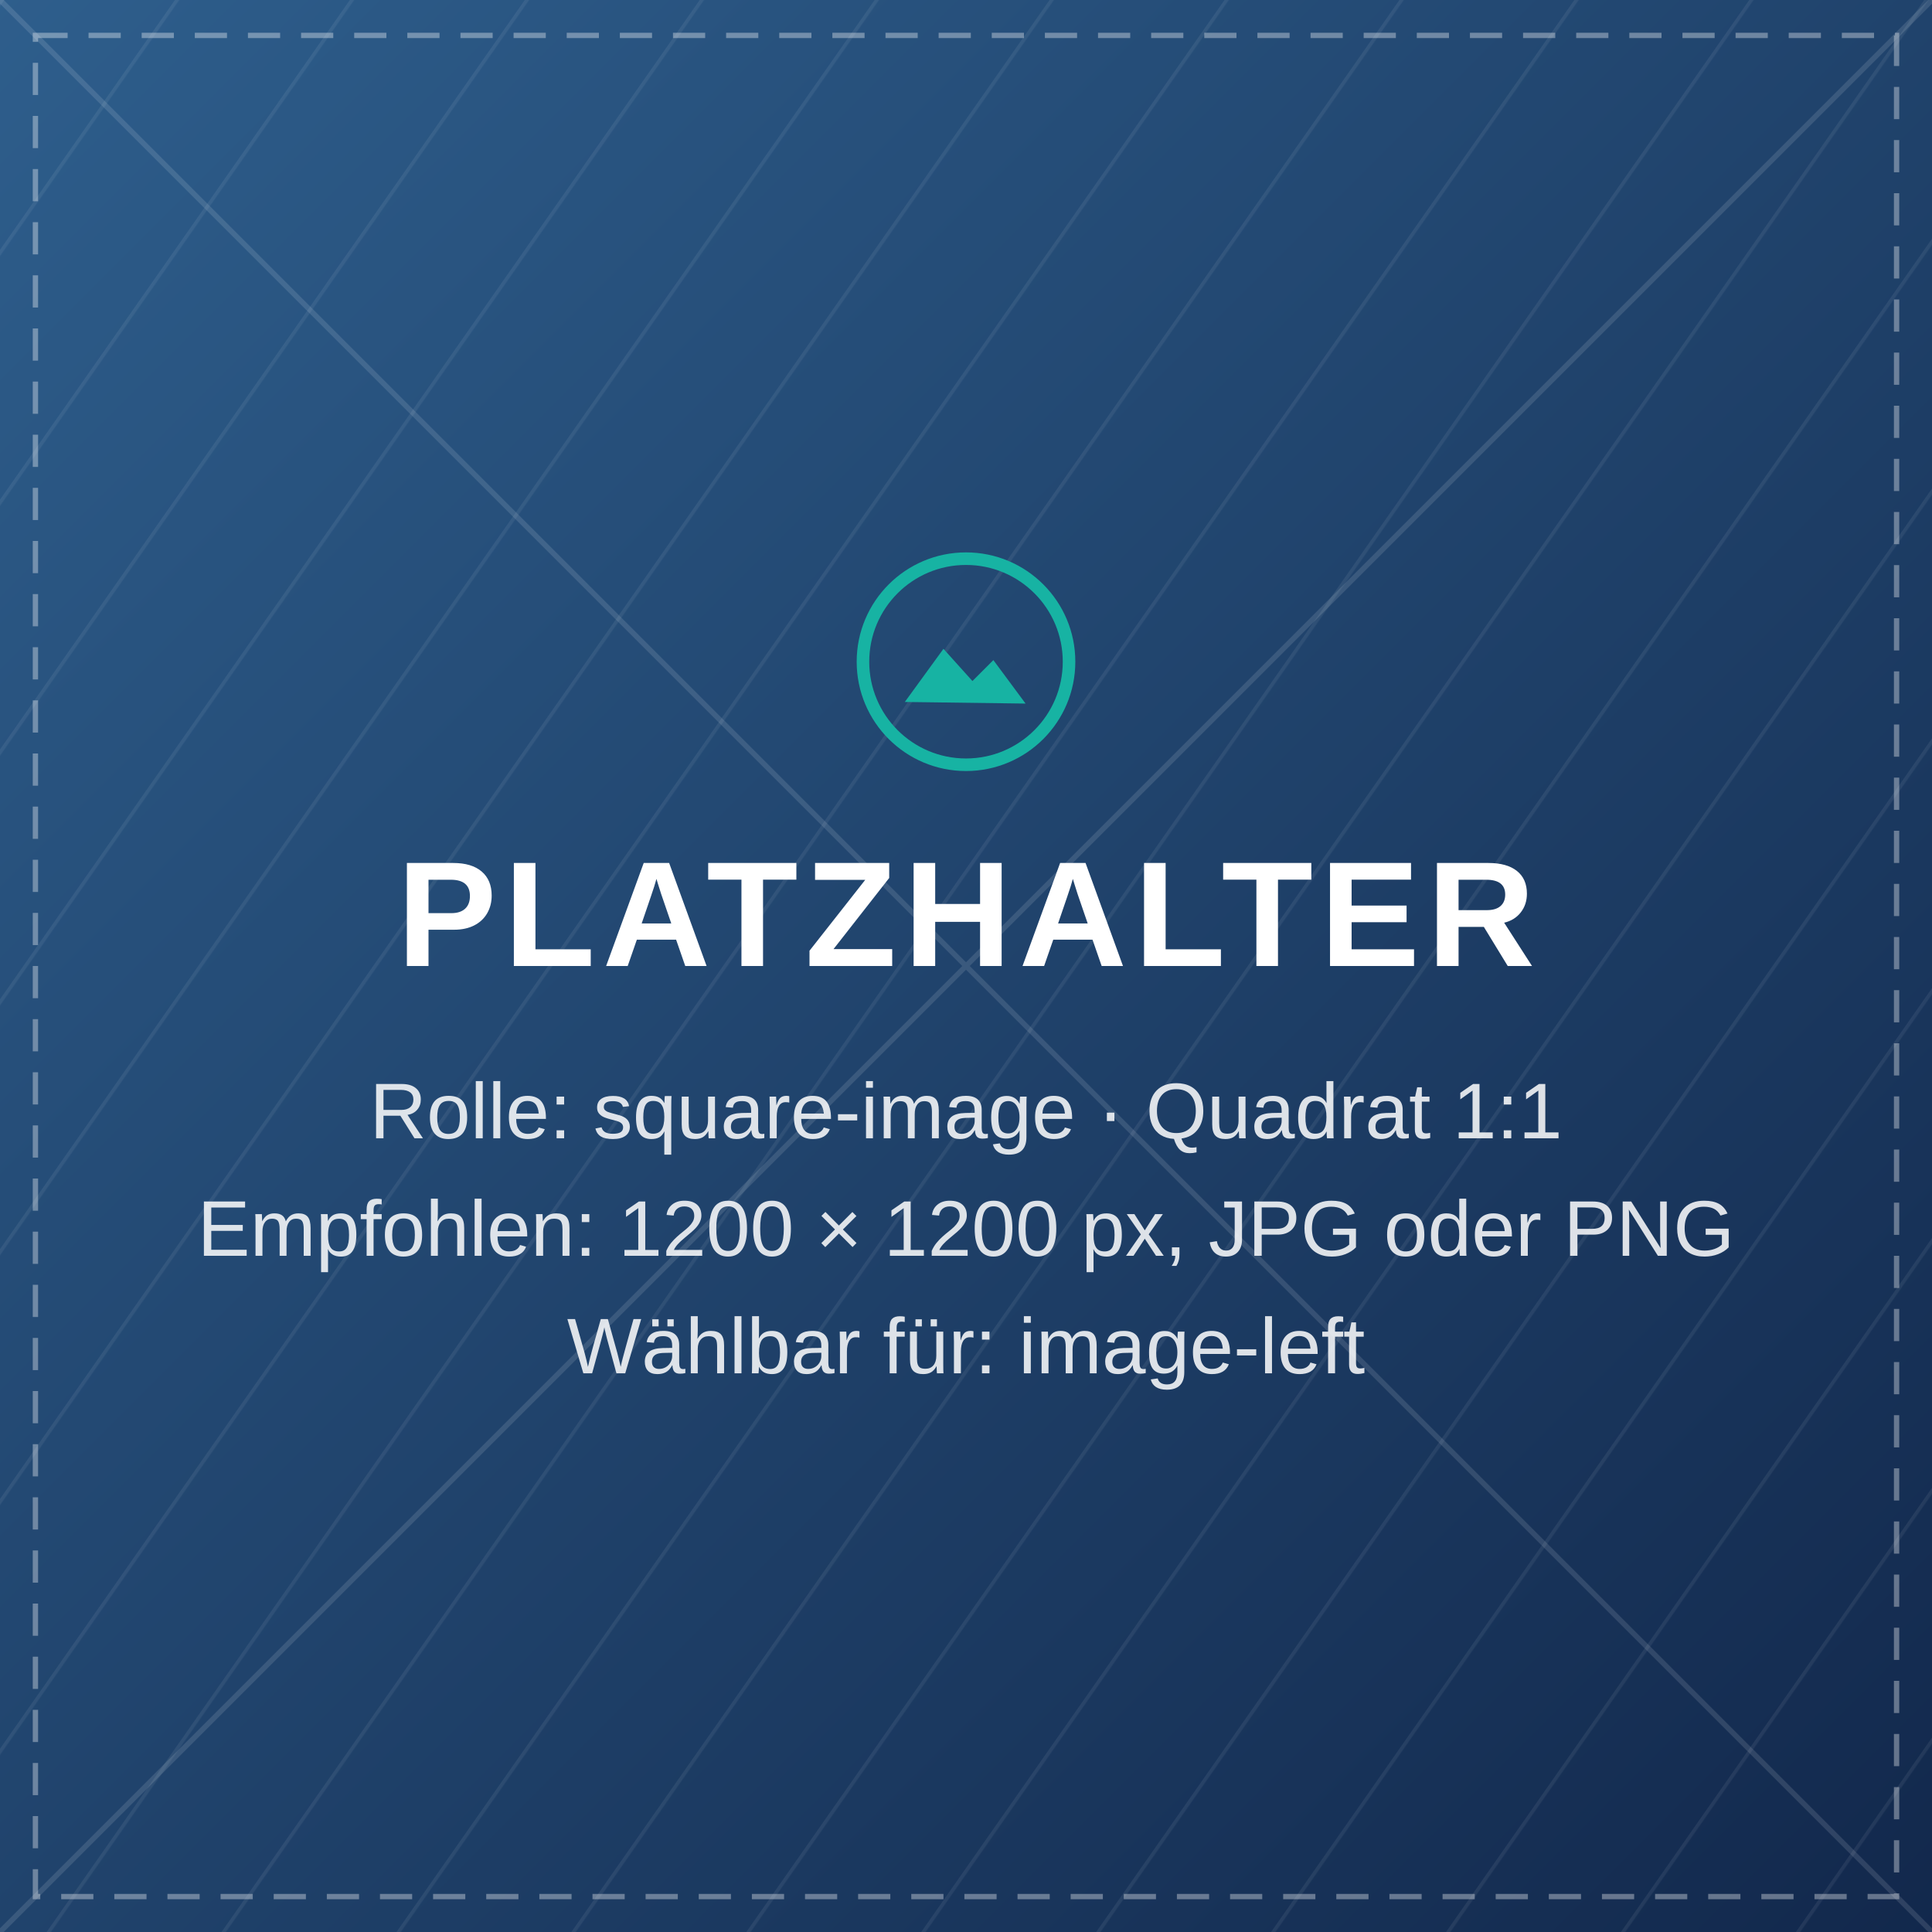
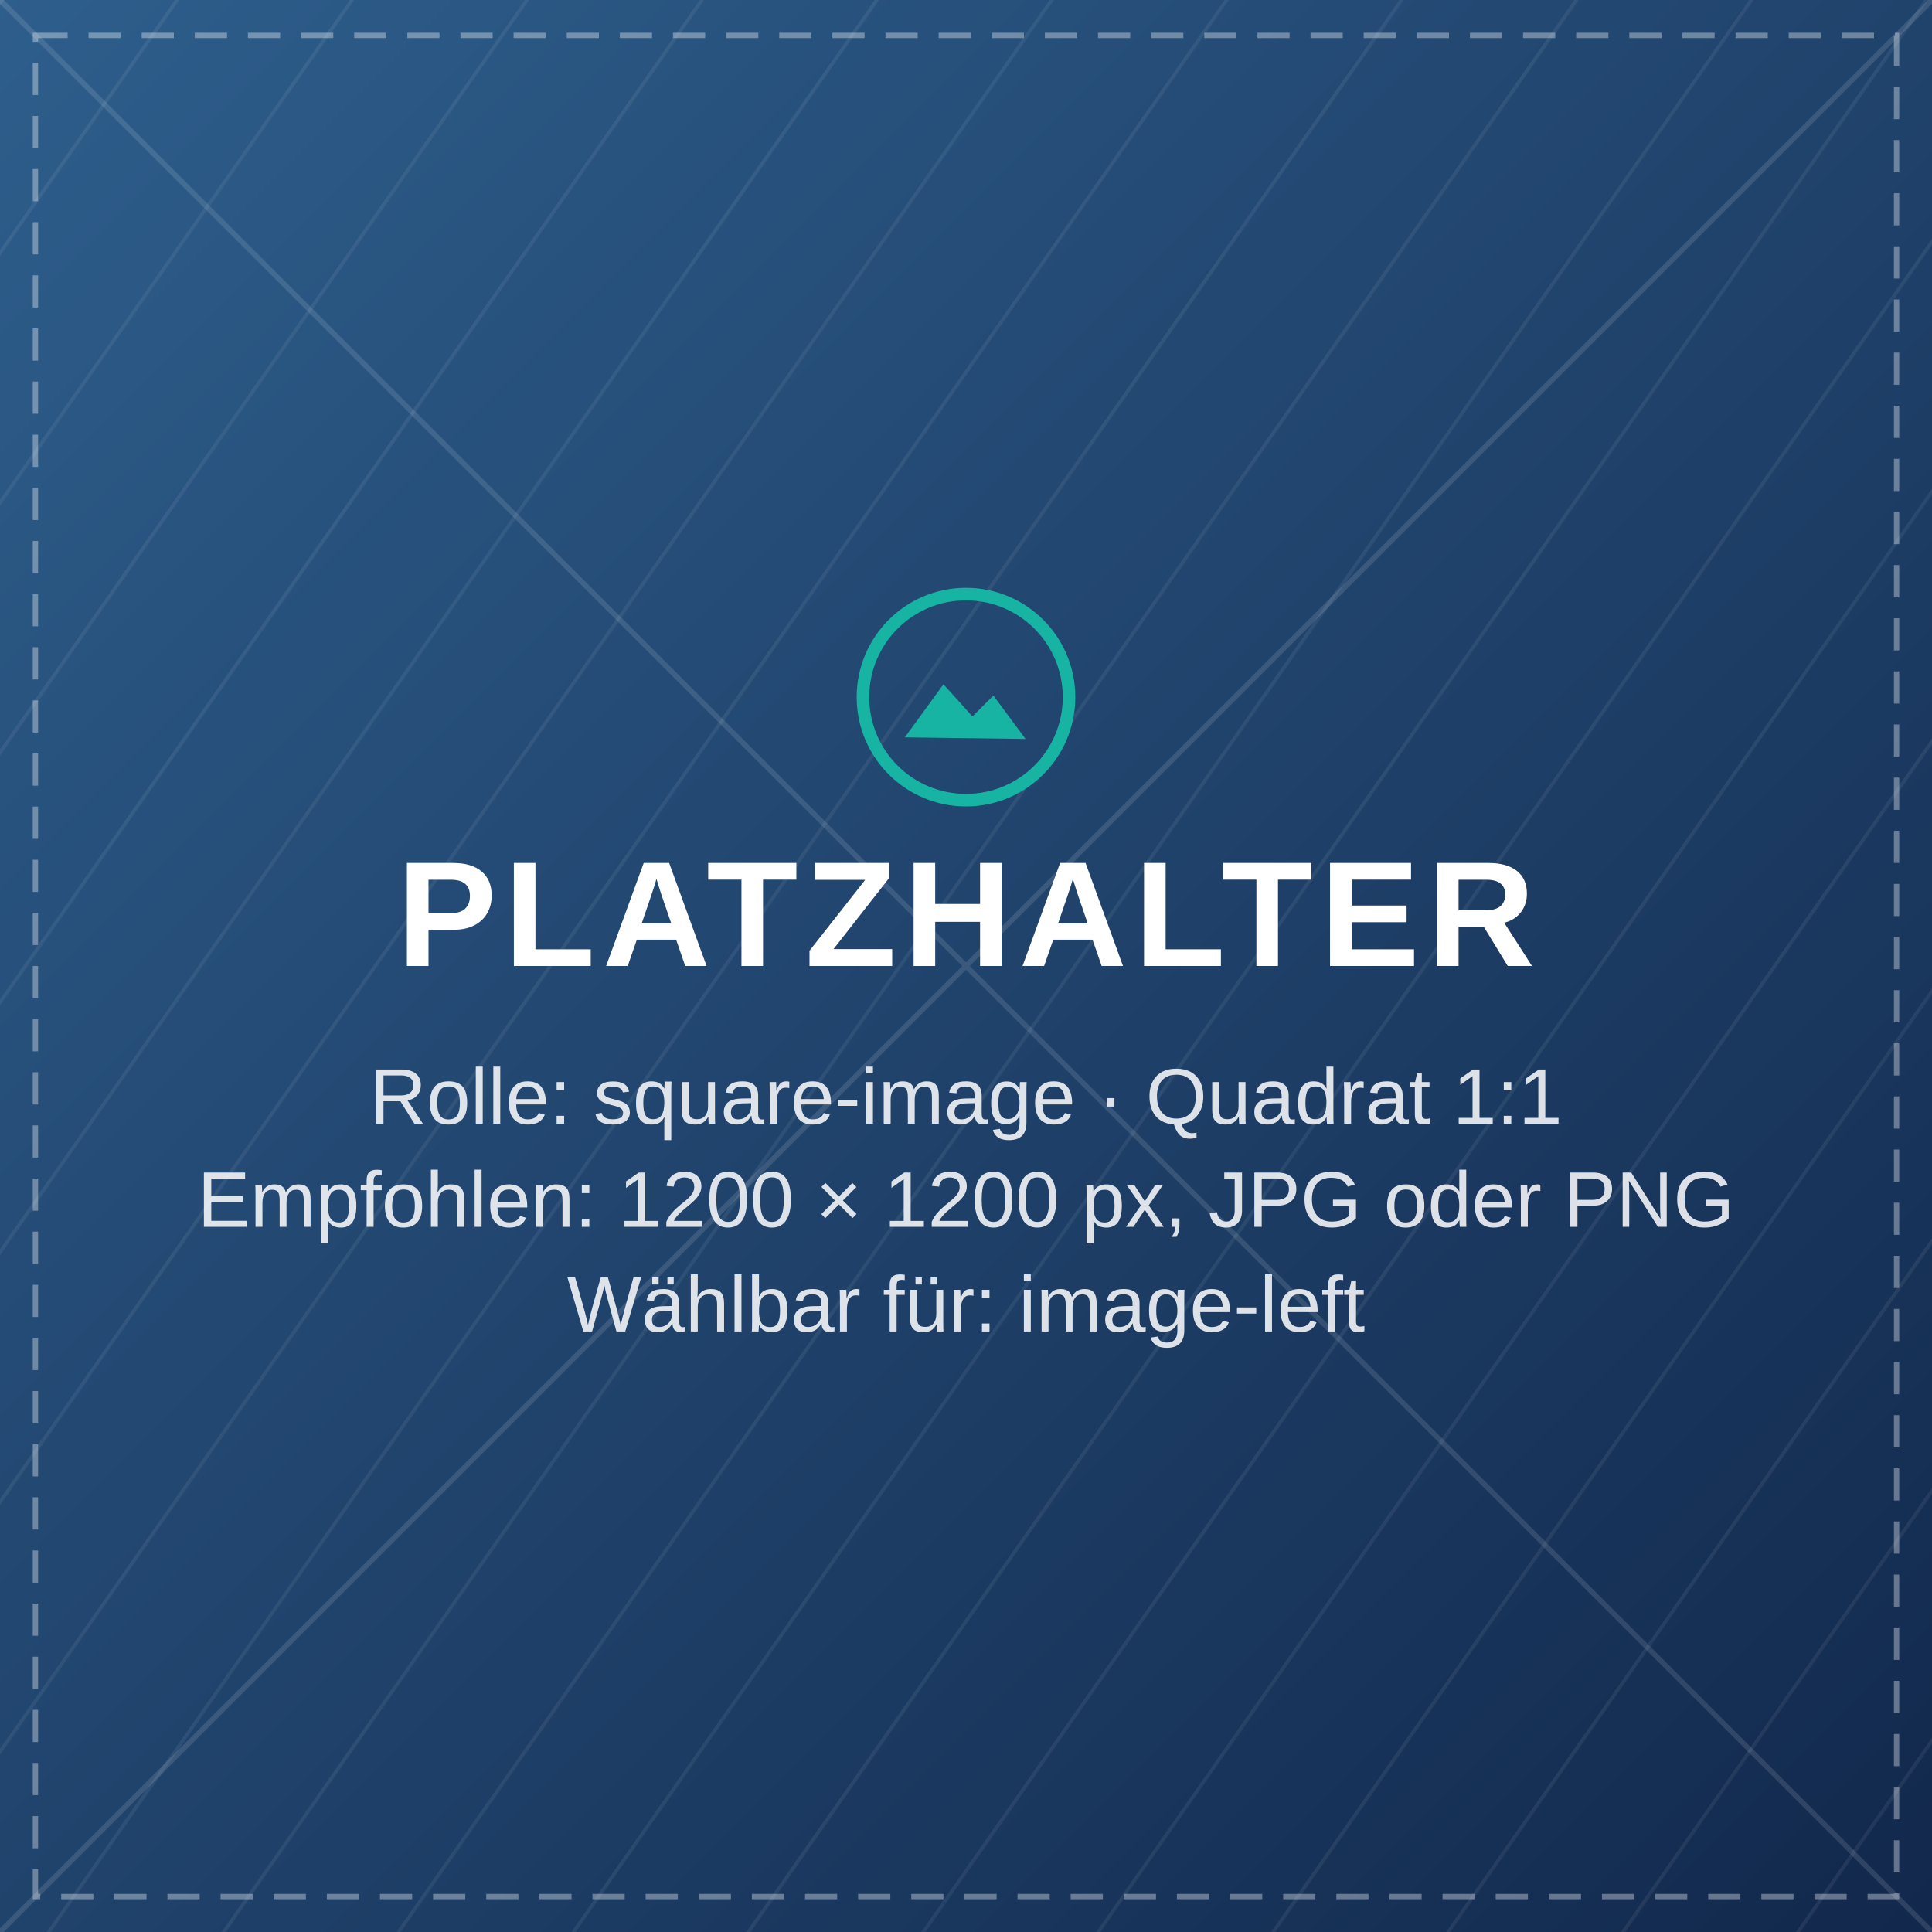
<svg xmlns="http://www.w3.org/2000/svg" width="1200" height="1200" viewBox="0 0 1200 1200">
  <defs>
    <linearGradient id="g" x1="0" y1="0" x2="1" y2="1">
      <stop offset="0" stop-color="#2E5E8C" />
      <stop offset="1" stop-color="#12284C" />
    </linearGradient>
    <pattern id="p" width="89" height="89" patternUnits="userSpaceOnUse" patternTransform="rotate(35)">
      <rect width="2.2" height="89" fill="#FFFFFF" fill-opacity=".07" />
    </pattern>
  </defs>
  <rect width="1200" height="1200" fill="url(#g)" />
  <rect width="1200" height="1200" fill="url(#p)" />
  <path d="M0 0 L1200 1200 M1200 0 L0 1200" stroke="#FFFFFF" stroke-opacity=".12" stroke-width="3.3" />
  <rect x="22" y="22" width="1156" height="1156" fill="none" stroke="#FFFFFF" stroke-opacity=".35" stroke-width="3.3" stroke-dasharray="20 13" />
-   <circle cx="600.0" cy="411" r="64" fill="none" stroke="#17B3A3" stroke-width="7.8" />
-   <path d="M562 436 l24 -33 l18 20 l13 -13 l20 27 z" fill="#17B3A3" />
+   <circle cx="600.0" cy="433" r="64" fill="none" stroke="#17B3A3" stroke-width="7.8" />
+   <path d="M562 458 l24 -33 l18 20 l13 -13 l20 27 z" fill="#17B3A3" />
  <text x="600.0" y="600" text-anchor="middle" font-family="Arial, Helvetica, sans-serif" font-size="93" font-weight="700" letter-spacing="4.4" fill="#FFFFFF">PLATZHALTER</text>
-   <text x="600.0" y="707" text-anchor="middle" font-family="Arial, Helvetica, sans-serif" font-size="49" fill="#FFFFFF" fill-opacity=".85">Rolle: square-image · Quadrat 1:1</text>
-   <text x="600.0" y="780" text-anchor="middle" font-family="Arial, Helvetica, sans-serif" font-size="49" fill="#FFFFFF" fill-opacity=".85">Empfohlen: 1200 × 1200 px, JPG oder PNG</text>
-   <text x="600.0" y="853" text-anchor="middle" font-family="Arial, Helvetica, sans-serif" font-size="49" fill="#FFFFFF" fill-opacity=".85">Wählbar für: image-left</text>
+   <text x="600.0" y="698" text-anchor="middle" font-family="Arial, Helvetica, sans-serif" font-size="49" fill="#FFFFFF" fill-opacity=".85">Rolle: square-image · Quadrat 1:1</text>
+   <text x="600.0" y="762" text-anchor="middle" font-family="Arial, Helvetica, sans-serif" font-size="49" fill="#FFFFFF" fill-opacity=".85">Empfohlen: 1200 × 1200 px, JPG oder PNG</text>
+   <text x="600.0" y="827" text-anchor="middle" font-family="Arial, Helvetica, sans-serif" font-size="49" fill="#FFFFFF" fill-opacity=".85">Wählbar für: image-left</text>
</svg>
